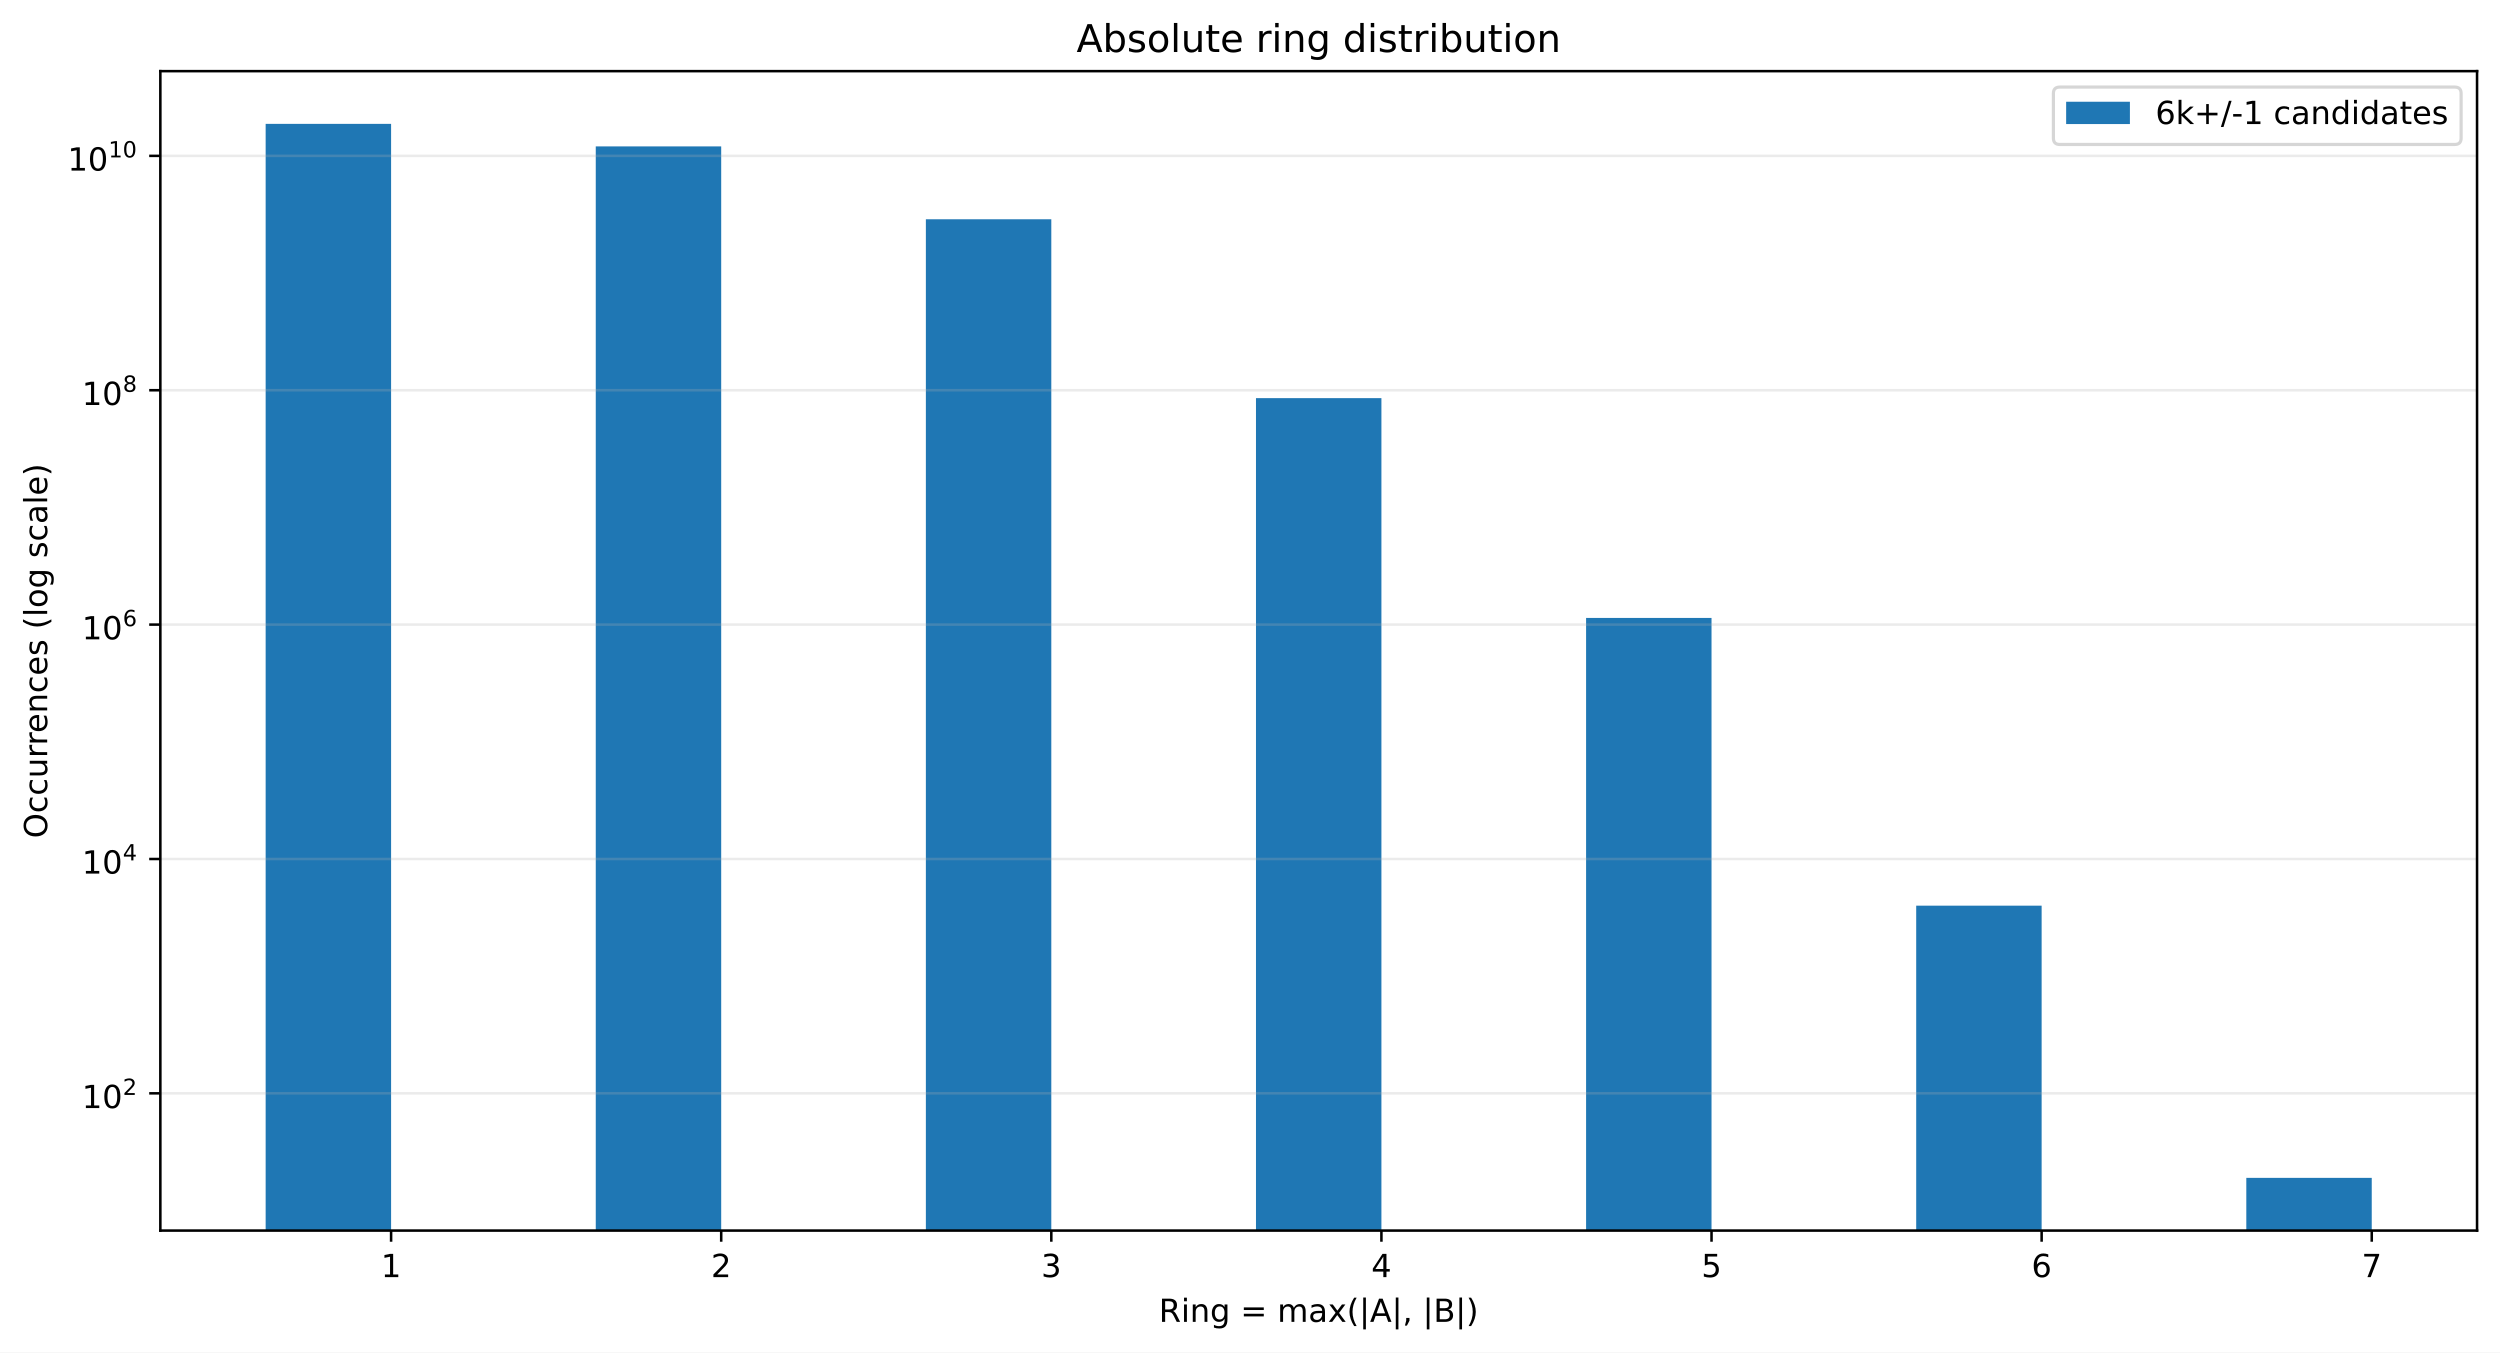
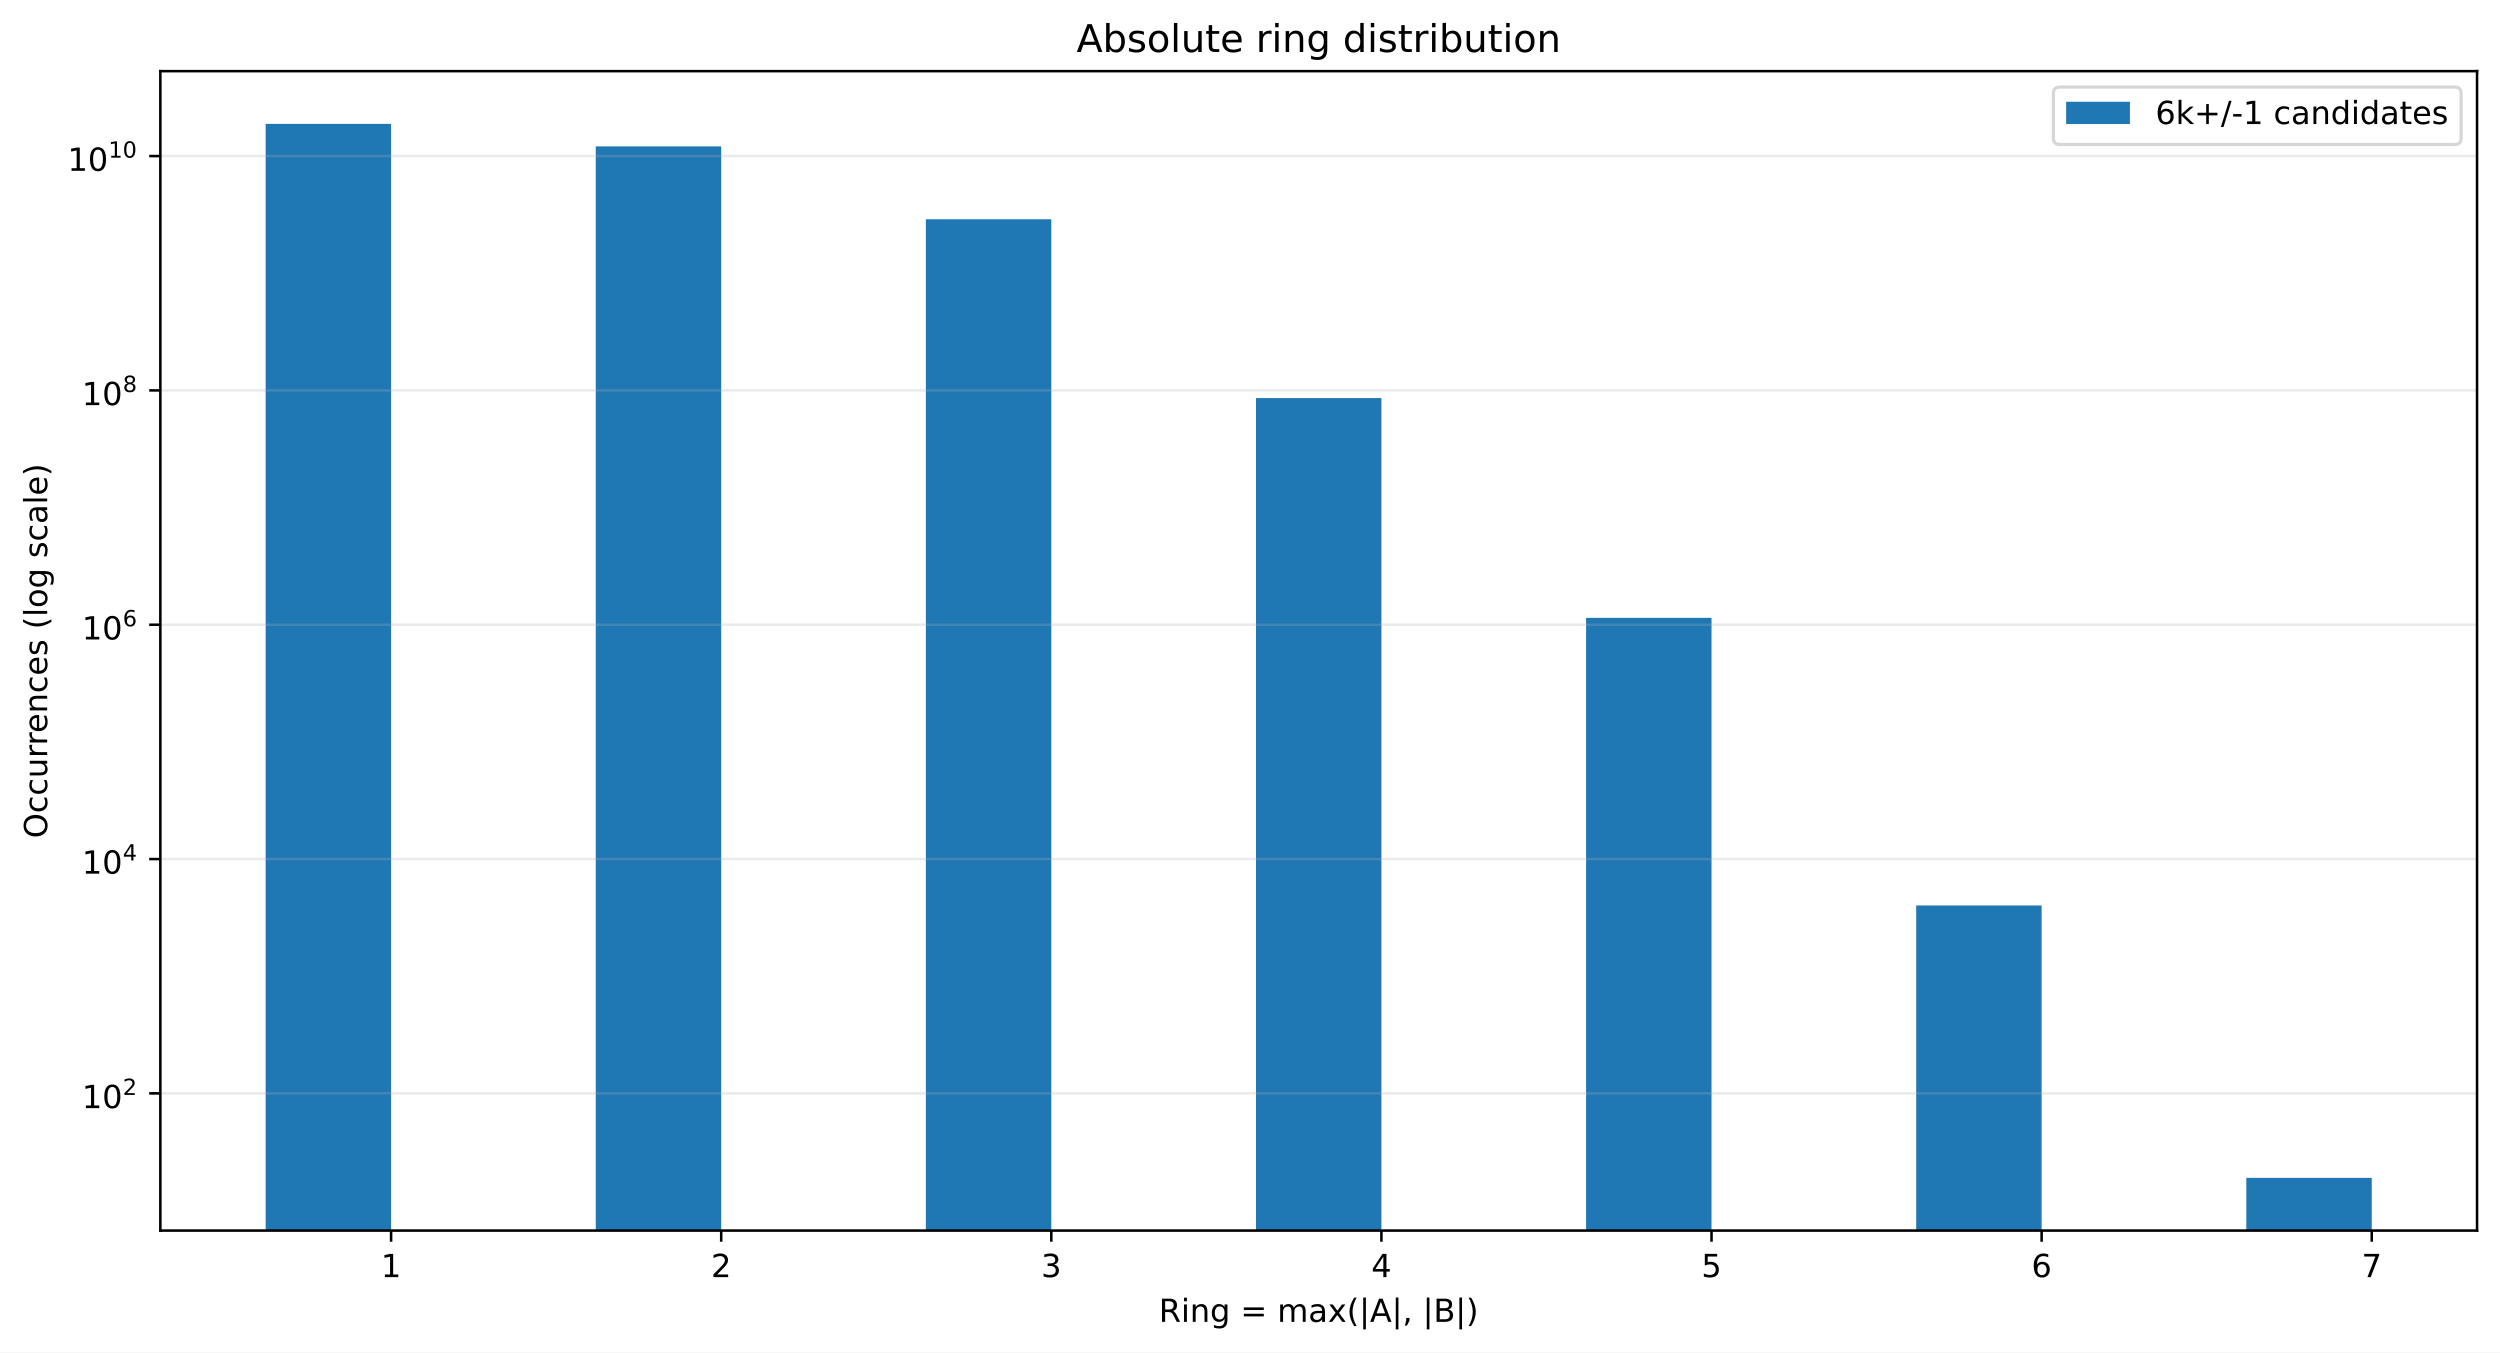
<svg xmlns="http://www.w3.org/2000/svg" xmlns:xlink="http://www.w3.org/1999/xlink" width="784.258pt" height="424.28pt" viewBox="0 0 784.258 424.28" version="1.1">
  <defs>
    <style type="text/css">*{stroke-linejoin: round; stroke-linecap: butt}</style>
  </defs>
  <g id="figure_1">
    <g id="patch_1">
      <path d="M 0 424.28  L 784.258 424.28  L 784.258 0  L 0 0  z " style="fill: #ffffff" />
    </g>
    <g id="axes_1">
      <g id="patch_2">
        <path d="M 50.301 386.036  L 777.058 386.036  L 777.058 22.318  L 50.301 22.318  z " style="fill: #ffffff" />
      </g>
      <g id="patch_3">
-         <path d="M 83.335 37178.802  L 122.687 37178.802  L 122.687 38.851  L 83.335 38.851  z " clip-path="url(#p5c1b59677d)" style="fill: #1f77b4" />
+         <path d="M 83.335 37170.611  L 122.687 37170.611  L 122.687 38.851  L 83.335 38.851  z " clip-path="url(#pb9c17d4bfa)" style="fill: #1f77b4" />
      </g>
      <g id="patch_4">
-         <path d="M 186.891 37178.802  L 226.243 37178.802  L 226.243 45.927  L 186.891 45.927  z " clip-path="url(#p5c1b59677d)" style="fill: #1f77b4" />
+         <path d="M 186.891 37170.611  L 226.243 37170.611  L 226.243 45.925  L 186.891 45.925  z " clip-path="url(#pb9c17d4bfa)" style="fill: #1f77b4" />
      </g>
      <g id="patch_5">
-         <path d="M 290.448 37178.802  L 329.799 37178.802  L 329.799 68.781  L 290.448 68.781  z " clip-path="url(#p5c1b59677d)" style="fill: #1f77b4" />
+         <path d="M 290.448 37170.611  L 329.799 37170.611  L 329.799 68.775  L 290.448 68.775  z " clip-path="url(#pb9c17d4bfa)" style="fill: #1f77b4" />
      </g>
      <g id="patch_6">
-         <path d="M 394.004 37178.802  L 433.355 37178.802  L 433.355 124.901  L 394.004 124.901  z " clip-path="url(#p5c1b59677d)" style="fill: #1f77b4" />
+         <path d="M 394.004 37170.611  L 433.355 37170.611  L 433.355 124.882  L 394.004 124.882  z " clip-path="url(#pb9c17d4bfa)" style="fill: #1f77b4" />
      </g>
      <g id="patch_7">
-         <path d="M 497.56 37178.802  L 536.912 37178.802  L 536.912 193.851  L 497.56 193.851  z " clip-path="url(#p5c1b59677d)" style="fill: #1f77b4" />
+         <path d="M 497.56 37170.611  L 536.912 37170.611  L 536.912 193.817  L 497.56 193.817  z " clip-path="url(#pb9c17d4bfa)" style="fill: #1f77b4" />
      </g>
      <g id="patch_8">
-         <path d="M 601.116 37178.802  L 640.468 37178.802  L 640.468 284.105  L 601.116 284.105  z " clip-path="url(#p5c1b59677d)" style="fill: #1f77b4" />
+         <path d="M 601.116 37170.611  L 640.468 37170.611  L 640.468 284.052  L 601.116 284.052  z " clip-path="url(#pb9c17d4bfa)" style="fill: #1f77b4" />
      </g>
      <g id="patch_9">
-         <path d="M 704.673 37178.802  L 744.024 37178.802  L 744.024 369.503  L 704.673 369.503  z " clip-path="url(#p5c1b59677d)" style="fill: #1f77b4" />
+         <path d="M 704.673 37170.611  L 744.024 37170.611  L 744.024 369.503  L 704.673 369.503  z " clip-path="url(#pb9c17d4bfa)" style="fill: #1f77b4" />
      </g>
      <g id="matplotlib.axis_1">
        <g id="xtick_1">
          <g id="line2d_1">
            <defs>
-               <path id="m021bed8cf9" d="M 0 0  L 0 3.5  " style="stroke: #000000; stroke-width: 0.8" />
+               <path id="m575de78c8d" d="M 0 0  L 0 3.5  " style="stroke: #000000; stroke-width: 0.8" />
            </defs>
            <g>
-               <use xlink:href="#m021bed8cf9" x="122.687" y="386.036" style="stroke: #000000; stroke-width: 0.8" />
+               <use xlink:href="#m575de78c8d" x="122.687" y="386.036" style="stroke: #000000; stroke-width: 0.8" />
            </g>
          </g>
          <g id="text_1">
            <g transform="translate(119.5053 400.6334) scale(0.1 -0.1)">
              <defs>
                <path id="DejaVuSans-14" d="M 794 531  L 1825 531  L 1825 4091  L 703 3866  L 703 4441  L 1819 4666  L 2450 4666  L 2450 531  L 3481 531  L 3481 0  L 794 0  L 794 531  z " transform="scale(0.015625)" />
              </defs>
              <use xlink:href="#DejaVuSans-14" />
            </g>
          </g>
        </g>
        <g id="xtick_2">
          <g id="line2d_2">
            <g>
-               <use xlink:href="#m021bed8cf9" x="226.243" y="386.036" style="stroke: #000000; stroke-width: 0.8" />
+               <use xlink:href="#m575de78c8d" x="226.243" y="386.036" style="stroke: #000000; stroke-width: 0.8" />
            </g>
          </g>
          <g id="text_2">
            <g transform="translate(223.0616 400.6334) scale(0.1 -0.1)">
              <defs>
                <path id="DejaVuSans-15" d="M 1228 531  L 3431 531  L 3431 0  L 469 0  L 469 531  Q 828 903 1448 1529  Q 2069 2156 2228 2338  Q 2531 2678 2651 2914  Q 2772 3150 2772 3378  Q 2772 3750 2511 3984  Q 2250 4219 1831 4219  Q 1534 4219 1204 4116  Q 875 4013 500 3803  L 500 4441  Q 881 4594 1212 4672  Q 1544 4750 1819 4750  Q 2544 4750 2975 4387  Q 3406 4025 3406 3419  Q 3406 3131 3298 2873  Q 3191 2616 2906 2266  Q 2828 2175 2409 1742  Q 1991 1309 1228 531  z " transform="scale(0.015625)" />
              </defs>
              <use xlink:href="#DejaVuSans-15" />
            </g>
          </g>
        </g>
        <g id="xtick_3">
          <g id="line2d_3">
            <g>
-               <use xlink:href="#m021bed8cf9" x="329.799" y="386.036" style="stroke: #000000; stroke-width: 0.8" />
+               <use xlink:href="#m575de78c8d" x="329.799" y="386.036" style="stroke: #000000; stroke-width: 0.8" />
            </g>
          </g>
          <g id="text_3">
            <g transform="translate(326.6178 400.6334) scale(0.1 -0.1)">
              <defs>
                <path id="DejaVuSans-16" d="M 2597 2516  Q 3050 2419 3304 2112  Q 3559 1806 3559 1356  Q 3559 666 3084 287  Q 2609 -91 1734 -91  Q 1441 -91 1130 -33  Q 819 25 488 141  L 488 750  Q 750 597 1062 519  Q 1375 441 1716 441  Q 2309 441 2620 675  Q 2931 909 2931 1356  Q 2931 1769 2642 2001  Q 2353 2234 1838 2234  L 1294 2234  L 1294 2753  L 1863 2753  Q 2328 2753 2575 2939  Q 2822 3125 2822 3475  Q 2822 3834 2567 4026  Q 2313 4219 1838 4219  Q 1578 4219 1281 4162  Q 984 4106 628 3988  L 628 4550  Q 988 4650 1302 4700  Q 1616 4750 1894 4750  Q 2613 4750 3031 4423  Q 3450 4097 3450 3541  Q 3450 3153 3228 2886  Q 3006 2619 2597 2516  z " transform="scale(0.015625)" />
              </defs>
              <use xlink:href="#DejaVuSans-16" />
            </g>
          </g>
        </g>
        <g id="xtick_4">
          <g id="line2d_4">
            <g>
-               <use xlink:href="#m021bed8cf9" x="433.355" y="386.036" style="stroke: #000000; stroke-width: 0.8" />
+               <use xlink:href="#m575de78c8d" x="433.355" y="386.036" style="stroke: #000000; stroke-width: 0.8" />
            </g>
          </g>
          <g id="text_4">
            <g transform="translate(430.174 400.6334) scale(0.1 -0.1)">
              <defs>
                <path id="DejaVuSans-17" d="M 2419 4116  L 825 1625  L 2419 1625  L 2419 4116  z M 2253 4666  L 3047 4666  L 3047 1625  L 3713 1625  L 3713 1100  L 3047 1100  L 3047 0  L 2419 0  L 2419 1100  L 313 1100  L 313 1709  L 2253 4666  z " transform="scale(0.015625)" />
              </defs>
              <use xlink:href="#DejaVuSans-17" />
            </g>
          </g>
        </g>
        <g id="xtick_5">
          <g id="line2d_5">
            <g>
-               <use xlink:href="#m021bed8cf9" x="536.912" y="386.036" style="stroke: #000000; stroke-width: 0.8" />
+               <use xlink:href="#m575de78c8d" x="536.912" y="386.036" style="stroke: #000000; stroke-width: 0.8" />
            </g>
          </g>
          <g id="text_5">
            <g transform="translate(533.7303 400.6334) scale(0.1 -0.1)">
              <defs>
                <path id="DejaVuSans-18" d="M 691 4666  L 3169 4666  L 3169 4134  L 1269 4134  L 1269 2991  Q 1406 3038 1543 3061  Q 1681 3084 1819 3084  Q 2600 3084 3056 2656  Q 3513 2228 3513 1497  Q 3513 744 3044 326  Q 2575 -91 1722 -91  Q 1428 -91 1123 -41  Q 819 9 494 109  L 494 744  Q 775 591 1075 516  Q 1375 441 1709 441  Q 2250 441 2565 725  Q 2881 1009 2881 1497  Q 2881 1984 2565 2268  Q 2250 2553 1709 2553  Q 1456 2553 1204 2497  Q 953 2441 691 2322  L 691 4666  z " transform="scale(0.015625)" />
              </defs>
              <use xlink:href="#DejaVuSans-18" />
            </g>
          </g>
        </g>
        <g id="xtick_6">
          <g id="line2d_6">
            <g>
-               <use xlink:href="#m021bed8cf9" x="640.468" y="386.036" style="stroke: #000000; stroke-width: 0.8" />
+               <use xlink:href="#m575de78c8d" x="640.468" y="386.036" style="stroke: #000000; stroke-width: 0.8" />
            </g>
          </g>
          <g id="text_6">
            <g transform="translate(637.2865 400.6334) scale(0.1 -0.1)">
              <defs>
                <path id="DejaVuSans-19" d="M 2113 2584  Q 1688 2584 1439 2293  Q 1191 2003 1191 1497  Q 1191 994 1439 701  Q 1688 409 2113 409  Q 2538 409 2786 701  Q 3034 994 3034 1497  Q 3034 2003 2786 2293  Q 2538 2584 2113 2584  z M 3366 4563  L 3366 3988  Q 3128 4100 2886 4159  Q 2644 4219 2406 4219  Q 1781 4219 1451 3797  Q 1122 3375 1075 2522  Q 1259 2794 1537 2939  Q 1816 3084 2150 3084  Q 2853 3084 3261 2657  Q 3669 2231 3669 1497  Q 3669 778 3244 343  Q 2819 -91 2113 -91  Q 1303 -91 875 529  Q 447 1150 447 2328  Q 447 3434 972 4092  Q 1497 4750 2381 4750  Q 2619 4750 2861 4703  Q 3103 4656 3366 4563  z " transform="scale(0.015625)" />
              </defs>
              <use xlink:href="#DejaVuSans-19" />
            </g>
          </g>
        </g>
        <g id="xtick_7">
          <g id="line2d_7">
            <g>
-               <use xlink:href="#m021bed8cf9" x="744.024" y="386.036" style="stroke: #000000; stroke-width: 0.8" />
+               <use xlink:href="#m575de78c8d" x="744.024" y="386.036" style="stroke: #000000; stroke-width: 0.8" />
            </g>
          </g>
          <g id="text_7">
            <g transform="translate(740.8427 400.6334) scale(0.1 -0.1)">
              <defs>
                <path id="DejaVuSans-1a" d="M 525 4666  L 3525 4666  L 3525 4397  L 1831 0  L 1172 0  L 2766 4134  L 525 4134  L 525 4666  z " transform="scale(0.015625)" />
              </defs>
              <use xlink:href="#DejaVuSans-1a" />
            </g>
          </g>
        </g>
        <g id="text_8">
          <g transform="translate(363.5437 414.678) scale(0.1 -0.1)">
            <defs>
              <path id="DejaVuSans-35" d="M 2841 2188  Q 3044 2119 3236 1894  Q 3428 1669 3622 1275  L 4263 0  L 3584 0  L 2988 1197  Q 2756 1666 2539 1819  Q 2322 1972 1947 1972  L 1259 1972  L 1259 0  L 628 0  L 628 4666  L 2053 4666  Q 2853 4666 3247 4331  Q 3641 3997 3641 3322  Q 3641 2881 3436 2590  Q 3231 2300 2841 2188  z M 1259 4147  L 1259 2491  L 2053 2491  Q 2509 2491 2742 2702  Q 2975 2913 2975 3322  Q 2975 3731 2742 3939  Q 2509 4147 2053 4147  L 1259 4147  z " transform="scale(0.015625)" />
              <path id="DejaVuSans-4c" d="M 603 3500  L 1178 3500  L 1178 0  L 603 0  L 603 3500  z M 603 4863  L 1178 4863  L 1178 4134  L 603 4134  L 603 4863  z " transform="scale(0.015625)" />
              <path id="DejaVuSans-51" d="M 3513 2113  L 3513 0  L 2938 0  L 2938 2094  Q 2938 2591 2744 2837  Q 2550 3084 2163 3084  Q 1697 3084 1428 2787  Q 1159 2491 1159 1978  L 1159 0  L 581 0  L 581 3500  L 1159 3500  L 1159 2956  Q 1366 3272 1645 3428  Q 1925 3584 2291 3584  Q 2894 3584 3203 3211  Q 3513 2838 3513 2113  z " transform="scale(0.015625)" />
              <path id="DejaVuSans-4a" d="M 2906 1791  Q 2906 2416 2648 2759  Q 2391 3103 1925 3103  Q 1463 3103 1205 2759  Q 947 2416 947 1791  Q 947 1169 1205 825  Q 1463 481 1925 481  Q 2391 481 2648 825  Q 2906 1169 2906 1791  z M 3481 434  Q 3481 -459 3084 -895  Q 2688 -1331 1869 -1331  Q 1566 -1331 1297 -1286  Q 1028 -1241 775 -1147  L 775 -588  Q 1028 -725 1275 -790  Q 1522 -856 1778 -856  Q 2344 -856 2625 -561  Q 2906 -266 2906 331  L 2906 616  Q 2728 306 2450 153  Q 2172 0 1784 0  Q 1141 0 747 490  Q 353 981 353 1791  Q 353 2603 747 3093  Q 1141 3584 1784 3584  Q 2172 3584 2450 3431  Q 2728 3278 2906 2969  L 2906 3500  L 3481 3500  L 3481 434  z " transform="scale(0.015625)" />
              <path id="DejaVuSans-3" transform="scale(0.015625)" />
              <path id="DejaVuSans-20" d="M 678 2906  L 4684 2906  L 4684 2381  L 678 2381  L 678 2906  z M 678 1631  L 4684 1631  L 4684 1100  L 678 1100  L 678 1631  z " transform="scale(0.015625)" />
              <path id="DejaVuSans-50" d="M 3328 2828  Q 3544 3216 3844 3400  Q 4144 3584 4550 3584  Q 5097 3584 5394 3201  Q 5691 2819 5691 2113  L 5691 0  L 5113 0  L 5113 2094  Q 5113 2597 4934 2840  Q 4756 3084 4391 3084  Q 3944 3084 3684 2787  Q 3425 2491 3425 1978  L 3425 0  L 2847 0  L 2847 2094  Q 2847 2600 2669 2842  Q 2491 3084 2119 3084  Q 1678 3084 1418 2786  Q 1159 2488 1159 1978  L 1159 0  L 581 0  L 581 3500  L 1159 3500  L 1159 2956  Q 1356 3278 1631 3431  Q 1906 3584 2284 3584  Q 2666 3584 2933 3390  Q 3200 3197 3328 2828  z " transform="scale(0.015625)" />
              <path id="DejaVuSans-44" d="M 2194 1759  Q 1497 1759 1228 1600  Q 959 1441 959 1056  Q 959 750 1161 570  Q 1363 391 1709 391  Q 2188 391 2477 730  Q 2766 1069 2766 1631  L 2766 1759  L 2194 1759  z M 3341 1997  L 3341 0  L 2766 0  L 2766 531  Q 2569 213 2275 61  Q 1981 -91 1556 -91  Q 1019 -91 701 211  Q 384 513 384 1019  Q 384 1609 779 1909  Q 1175 2209 1959 2209  L 2766 2209  L 2766 2266  Q 2766 2663 2505 2880  Q 2244 3097 1772 3097  Q 1472 3097 1187 3025  Q 903 2953 641 2809  L 641 3341  Q 956 3463 1253 3523  Q 1550 3584 1831 3584  Q 2591 3584 2966 3190  Q 3341 2797 3341 1997  z " transform="scale(0.015625)" />
              <path id="DejaVuSans-5b" d="M 3513 3500  L 2247 1797  L 3578 0  L 2900 0  L 1881 1375  L 863 0  L 184 0  L 1544 1831  L 300 3500  L 978 3500  L 1906 2253  L 2834 3500  L 3513 3500  z " transform="scale(0.015625)" />
              <path id="DejaVuSans-b" d="M 1984 4856  Q 1566 4138 1362 3434  Q 1159 2731 1159 2009  Q 1159 1288 1364 580  Q 1569 -128 1984 -844  L 1484 -844  Q 1016 -109 783 600  Q 550 1309 550 2009  Q 550 2706 781 3412  Q 1013 4119 1484 4856  L 1984 4856  z " transform="scale(0.015625)" />
              <path id="DejaVuSans-5f" d="M 1344 4891  L 1344 -1509  L 813 -1509  L 813 4891  L 1344 4891  z " transform="scale(0.015625)" />
              <path id="DejaVuSans-24" d="M 2188 4044  L 1331 1722  L 3047 1722  L 2188 4044  z M 1831 4666  L 2547 4666  L 4325 0  L 3669 0  L 3244 1197  L 1141 1197  L 716 0  L 50 0  L 1831 4666  z " transform="scale(0.015625)" />
              <path id="DejaVuSans-f" d="M 750 794  L 1409 794  L 1409 256  L 897 -744  L 494 -744  L 750 256  L 750 794  z " transform="scale(0.015625)" />
              <path id="DejaVuSans-25" d="M 1259 2228  L 1259 519  L 2272 519  Q 2781 519 3026 730  Q 3272 941 3272 1375  Q 3272 1813 3026 2020  Q 2781 2228 2272 2228  L 1259 2228  z M 1259 4147  L 1259 2741  L 2194 2741  Q 2656 2741 2882 2914  Q 3109 3088 3109 3444  Q 3109 3797 2882 3972  Q 2656 4147 2194 4147  L 1259 4147  z M 628 4666  L 2241 4666  Q 2963 4666 3353 4366  Q 3744 4066 3744 3513  Q 3744 3084 3544 2831  Q 3344 2578 2956 2516  Q 3422 2416 3680 2098  Q 3938 1781 3938 1306  Q 3938 681 3513 340  Q 3088 0 2303 0  L 628 0  L 628 4666  z " transform="scale(0.015625)" />
              <path id="DejaVuSans-c" d="M 513 4856  L 1013 4856  Q 1481 4119 1714 3412  Q 1947 2706 1947 2009  Q 1947 1309 1714 600  Q 1481 -109 1013 -844  L 513 -844  Q 928 -128 1133 580  Q 1338 1288 1338 2009  Q 1338 2731 1133 3434  Q 928 4138 513 4856  z " transform="scale(0.015625)" />
            </defs>
            <use xlink:href="#DejaVuSans-35" />
            <use xlink:href="#DejaVuSans-4c" transform="translate(69.48438 0)" />
            <use xlink:href="#DejaVuSans-51" transform="translate(97.26562 0)" />
            <use xlink:href="#DejaVuSans-4a" transform="translate(160.6406 0)" />
            <use xlink:href="#DejaVuSans-3" transform="translate(224.125 0)" />
            <use xlink:href="#DejaVuSans-20" transform="translate(255.9062 0)" />
            <use xlink:href="#DejaVuSans-3" transform="translate(339.7031 0)" />
            <use xlink:href="#DejaVuSans-50" transform="translate(371.4844 0)" />
            <use xlink:href="#DejaVuSans-44" transform="translate(468.8906 0)" />
            <use xlink:href="#DejaVuSans-5b" transform="translate(530.1719 0)" />
            <use xlink:href="#DejaVuSans-b" transform="translate(589.3594 0)" />
            <use xlink:href="#DejaVuSans-5f" transform="translate(628.375 0)" />
            <use xlink:href="#DejaVuSans-24" transform="translate(662.0625 0)" />
            <use xlink:href="#DejaVuSans-5f" transform="translate(730.4688 0)" />
            <use xlink:href="#DejaVuSans-f" transform="translate(764.1562 0)" />
            <use xlink:href="#DejaVuSans-3" transform="translate(795.9375 0)" />
            <use xlink:href="#DejaVuSans-5f" transform="translate(827.7188 0)" />
            <use xlink:href="#DejaVuSans-25" transform="translate(861.4062 0)" />
            <use xlink:href="#DejaVuSans-5f" transform="translate(930.0156 0)" />
            <use xlink:href="#DejaVuSans-c" transform="translate(963.7031 0)" />
          </g>
        </g>
      </g>
      <g id="matplotlib.axis_2">
        <g id="ytick_1">
          <g id="line2d_8">
-             <path d="M 50.301 342.988  L 777.058 342.988  " clip-path="url(#p5c1b59677d)" style="fill: none; stroke: #b0b0b0; stroke-opacity: 0.25; stroke-width: 0.8; stroke-linecap: square" />
+             <path d="M 50.301 342.994  L 777.058 342.994  " clip-path="url(#pb9c17d4bfa)" style="fill: none; stroke: #b0b0b0; stroke-opacity: 0.25; stroke-width: 0.8; stroke-linecap: square" />
          </g>
          <g id="line2d_9">
            <defs>
-               <path id="m9269fd4881" d="M 0 0  L -3.5 0  " style="stroke: #000000; stroke-width: 0.8" />
+               <path id="m34b0ebc55c" d="M 0 0  L -3.5 0  " style="stroke: #000000; stroke-width: 0.8" />
            </defs>
            <g>
-               <use xlink:href="#m9269fd4881" x="50.301" y="342.988" style="stroke: #000000; stroke-width: 0.8" />
+               <use xlink:href="#m34b0ebc55c" x="50.301" y="342.994" style="stroke: #000000; stroke-width: 0.8" />
            </g>
          </g>
          <g id="text_9">
-             <g transform="translate(25.70078 347.6885) scale(0.1 -0.1)">
+             <g transform="translate(25.70078 347.6944) scale(0.1 -0.1)">
              <defs>
                <path id="DejaVuSans-13" d="M 2034 4250  Q 1547 4250 1301 3770  Q 1056 3291 1056 2328  Q 1056 1369 1301 889  Q 1547 409 2034 409  Q 2525 409 2770 889  Q 3016 1369 3016 2328  Q 3016 3291 2770 3770  Q 2525 4250 2034 4250  z M 2034 4750  Q 2819 4750 3233 4129  Q 3647 3509 3647 2328  Q 3647 1150 3233 529  Q 2819 -91 2034 -91  Q 1250 -91 836 529  Q 422 1150 422 2328  Q 422 3509 836 4129  Q 1250 4750 2034 4750  z " transform="scale(0.015625)" />
              </defs>
              <use xlink:href="#DejaVuSans-14" transform="translate(0 0.746875)" />
              <use xlink:href="#DejaVuSans-13" transform="translate(63.62305 0.746875)" />
              <use xlink:href="#DejaVuSans-15" transform="translate(128.2031 42.04688) scale(0.7)" />
            </g>
          </g>
        </g>
        <g id="ytick_2">
          <g id="line2d_10">
-             <path d="M 50.301 269.464  L 777.058 269.464  " clip-path="url(#p5c1b59677d)" style="fill: none; stroke: #b0b0b0; stroke-opacity: 0.25; stroke-width: 0.8; stroke-linecap: square" />
+             <path d="M 50.301 269.486  L 777.058 269.486  " clip-path="url(#pb9c17d4bfa)" style="fill: none; stroke: #b0b0b0; stroke-opacity: 0.25; stroke-width: 0.8; stroke-linecap: square" />
          </g>
          <g id="line2d_11">
            <g>
-               <use xlink:href="#m9269fd4881" x="50.301" y="269.464" style="stroke: #000000; stroke-width: 0.8" />
+               <use xlink:href="#m34b0ebc55c" x="50.301" y="269.486" style="stroke: #000000; stroke-width: 0.8" />
            </g>
          </g>
          <g id="text_10">
-             <g transform="translate(25.70078 274.1139) scale(0.1 -0.1)">
+             <g transform="translate(25.70078 274.1362) scale(0.1 -0.1)">
              <use xlink:href="#DejaVuSans-14" transform="translate(0 0.665625)" />
              <use xlink:href="#DejaVuSans-13" transform="translate(63.62305 0.665625)" />
              <use xlink:href="#DejaVuSans-17" transform="translate(128.2031 41.96563) scale(0.7)" />
            </g>
          </g>
        </g>
        <g id="ytick_3">
          <g id="line2d_12">
-             <path d="M 50.301 195.939  L 777.058 195.939  " clip-path="url(#p5c1b59677d)" style="fill: none; stroke: #b0b0b0; stroke-opacity: 0.25; stroke-width: 0.8; stroke-linecap: square" />
+             <path d="M 50.301 195.978  L 777.058 195.978  " clip-path="url(#pb9c17d4bfa)" style="fill: none; stroke: #b0b0b0; stroke-opacity: 0.25; stroke-width: 0.8; stroke-linecap: square" />
          </g>
          <g id="line2d_13">
            <g>
-               <use xlink:href="#m9269fd4881" x="50.301" y="195.939" style="stroke: #000000; stroke-width: 0.8" />
+               <use xlink:href="#m34b0ebc55c" x="50.301" y="195.978" style="stroke: #000000; stroke-width: 0.8" />
            </g>
          </g>
          <g id="text_11">
-             <g transform="translate(25.70078 200.6393) scale(0.1 -0.1)">
+             <g transform="translate(25.70078 200.678) scale(0.1 -0.1)">
              <use xlink:href="#DejaVuSans-14" transform="translate(0 0.746875)" />
              <use xlink:href="#DejaVuSans-13" transform="translate(63.62305 0.746875)" />
              <use xlink:href="#DejaVuSans-19" transform="translate(128.2031 42.04688) scale(0.7)" />
            </g>
          </g>
        </g>
        <g id="ytick_4">
          <g id="line2d_14">
-             <path d="M 50.301 122.415  L 777.058 122.415  " clip-path="url(#p5c1b59677d)" style="fill: none; stroke: #b0b0b0; stroke-opacity: 0.25; stroke-width: 0.8; stroke-linecap: square" />
+             <path d="M 50.301 122.47  L 777.058 122.47  " clip-path="url(#pb9c17d4bfa)" style="fill: none; stroke: #b0b0b0; stroke-opacity: 0.25; stroke-width: 0.8; stroke-linecap: square" />
          </g>
          <g id="line2d_15">
            <g>
-               <use xlink:href="#m9269fd4881" x="50.301" y="122.415" style="stroke: #000000; stroke-width: 0.8" />
+               <use xlink:href="#m34b0ebc55c" x="50.301" y="122.47" style="stroke: #000000; stroke-width: 0.8" />
            </g>
          </g>
          <g id="text_12">
-             <g transform="translate(25.70078 127.1148) scale(0.1 -0.1)">
+             <g transform="translate(25.70078 127.1697) scale(0.1 -0.1)">
              <defs>
                <path id="DejaVuSans-1b" d="M 2034 2216  Q 1584 2216 1326 1975  Q 1069 1734 1069 1313  Q 1069 891 1326 650  Q 1584 409 2034 409  Q 2484 409 2743 651  Q 3003 894 3003 1313  Q 3003 1734 2745 1975  Q 2488 2216 2034 2216  z M 1403 2484  Q 997 2584 770 2862  Q 544 3141 544 3541  Q 544 4100 942 4425  Q 1341 4750 2034 4750  Q 2731 4750 3128 4425  Q 3525 4100 3525 3541  Q 3525 3141 3298 2862  Q 3072 2584 2669 2484  Q 3125 2378 3379 2068  Q 3634 1759 3634 1313  Q 3634 634 3220 271  Q 2806 -91 2034 -91  Q 1263 -91 848 271  Q 434 634 434 1313  Q 434 1759 690 2068  Q 947 2378 1403 2484  z M 1172 3481  Q 1172 3119 1398 2916  Q 1625 2713 2034 2713  Q 2441 2713 2670 2916  Q 2900 3119 2900 3481  Q 2900 3844 2670 4047  Q 2441 4250 2034 4250  Q 1625 4250 1398 4047  Q 1172 3844 1172 3481  z " transform="scale(0.015625)" />
              </defs>
              <use xlink:href="#DejaVuSans-14" transform="translate(0 0.746875)" />
              <use xlink:href="#DejaVuSans-13" transform="translate(63.62305 0.746875)" />
              <use xlink:href="#DejaVuSans-1b" transform="translate(128.2031 42.04688) scale(0.7)" />
            </g>
          </g>
        </g>
        <g id="ytick_5">
          <g id="line2d_16">
-             <path d="M 50.301 48.89  L 777.058 48.89  " clip-path="url(#p5c1b59677d)" style="fill: none; stroke: #b0b0b0; stroke-opacity: 0.25; stroke-width: 0.8; stroke-linecap: square" />
+             <path d="M 50.301 48.962  L 777.058 48.962  " clip-path="url(#pb9c17d4bfa)" style="fill: none; stroke: #b0b0b0; stroke-opacity: 0.25; stroke-width: 0.8; stroke-linecap: square" />
          </g>
          <g id="line2d_17">
            <g>
-               <use xlink:href="#m9269fd4881" x="50.301" y="48.89" style="stroke: #000000; stroke-width: 0.8" />
+               <use xlink:href="#m34b0ebc55c" x="50.301" y="48.962" style="stroke: #000000; stroke-width: 0.8" />
            </g>
          </g>
          <g id="text_13">
-             <g transform="translate(21.20078 53.59018) scale(0.1 -0.1)">
+             <g transform="translate(21.20078 53.66153) scale(0.1 -0.1)">
              <use xlink:href="#DejaVuSans-14" transform="translate(0 0.746875)" />
              <use xlink:href="#DejaVuSans-13" transform="translate(63.62305 0.746875)" />
              <use xlink:href="#DejaVuSans-14" transform="translate(128.2031 42.04688) scale(0.7)" />
              <use xlink:href="#DejaVuSans-13" transform="translate(172.7393 42.04688) scale(0.7)" />
            </g>
          </g>
        </g>
        <g id="text_14">
          <g transform="translate(14.79844 262.9551) rotate(-90) scale(0.1 -0.1)">
            <defs>
              <path id="DejaVuSans-32" d="M 2522 4238  Q 1834 4238 1429 3725  Q 1025 3213 1025 2328  Q 1025 1447 1429 934  Q 1834 422 2522 422  Q 3209 422 3611 934  Q 4013 1447 4013 2328  Q 4013 3213 3611 3725  Q 3209 4238 2522 4238  z M 2522 4750  Q 3503 4750 4090 4092  Q 4678 3434 4678 2328  Q 4678 1225 4090 567  Q 3503 -91 2522 -91  Q 1538 -91 948 565  Q 359 1222 359 2328  Q 359 3434 948 4092  Q 1538 4750 2522 4750  z " transform="scale(0.015625)" />
              <path id="DejaVuSans-46" d="M 3122 3366  L 3122 2828  Q 2878 2963 2633 3030  Q 2388 3097 2138 3097  Q 1578 3097 1268 2742  Q 959 2388 959 1747  Q 959 1106 1268 751  Q 1578 397 2138 397  Q 2388 397 2633 464  Q 2878 531 3122 666  L 3122 134  Q 2881 22 2623 -34  Q 2366 -91 2075 -91  Q 1284 -91 818 406  Q 353 903 353 1747  Q 353 2603 823 3093  Q 1294 3584 2113 3584  Q 2378 3584 2631 3529  Q 2884 3475 3122 3366  z " transform="scale(0.015625)" />
              <path id="DejaVuSans-58" d="M 544 1381  L 544 3500  L 1119 3500  L 1119 1403  Q 1119 906 1312 657  Q 1506 409 1894 409  Q 2359 409 2629 706  Q 2900 1003 2900 1516  L 2900 3500  L 3475 3500  L 3475 0  L 2900 0  L 2900 538  Q 2691 219 2414 64  Q 2138 -91 1772 -91  Q 1169 -91 856 284  Q 544 659 544 1381  z M 1991 3584  L 1991 3584  z " transform="scale(0.015625)" />
              <path id="DejaVuSans-55" d="M 2631 2963  Q 2534 3019 2420 3045  Q 2306 3072 2169 3072  Q 1681 3072 1420 2755  Q 1159 2438 1159 1844  L 1159 0  L 581 0  L 581 3500  L 1159 3500  L 1159 2956  Q 1341 3275 1631 3429  Q 1922 3584 2338 3584  Q 2397 3584 2469 3576  Q 2541 3569 2628 3553  L 2631 2963  z " transform="scale(0.015625)" />
              <path id="DejaVuSans-48" d="M 3597 1894  L 3597 1613  L 953 1613  Q 991 1019 1311 708  Q 1631 397 2203 397  Q 2534 397 2845 478  Q 3156 559 3463 722  L 3463 178  Q 3153 47 2828 -22  Q 2503 -91 2169 -91  Q 1331 -91 842 396  Q 353 884 353 1716  Q 353 2575 817 3079  Q 1281 3584 2069 3584  Q 2775 3584 3186 3129  Q 3597 2675 3597 1894  z M 3022 2063  Q 3016 2534 2758 2815  Q 2500 3097 2075 3097  Q 1594 3097 1305 2825  Q 1016 2553 972 2059  L 3022 2063  z " transform="scale(0.015625)" />
              <path id="DejaVuSans-56" d="M 2834 3397  L 2834 2853  Q 2591 2978 2328 3040  Q 2066 3103 1784 3103  Q 1356 3103 1142 2972  Q 928 2841 928 2578  Q 928 2378 1081 2264  Q 1234 2150 1697 2047  L 1894 2003  Q 2506 1872 2764 1633  Q 3022 1394 3022 966  Q 3022 478 2636 193  Q 2250 -91 1575 -91  Q 1294 -91 989 -36  Q 684 19 347 128  L 347 722  Q 666 556 975 473  Q 1284 391 1588 391  Q 1994 391 2212 530  Q 2431 669 2431 922  Q 2431 1156 2273 1281  Q 2116 1406 1581 1522  L 1381 1569  Q 847 1681 609 1914  Q 372 2147 372 2553  Q 372 3047 722 3315  Q 1072 3584 1716 3584  Q 2034 3584 2315 3537  Q 2597 3491 2834 3397  z " transform="scale(0.015625)" />
              <path id="DejaVuSans-4f" d="M 603 4863  L 1178 4863  L 1178 0  L 603 0  L 603 4863  z " transform="scale(0.015625)" />
              <path id="DejaVuSans-52" d="M 1959 3097  Q 1497 3097 1228 2736  Q 959 2375 959 1747  Q 959 1119 1226 758  Q 1494 397 1959 397  Q 2419 397 2687 759  Q 2956 1122 2956 1747  Q 2956 2369 2687 2733  Q 2419 3097 1959 3097  z M 1959 3584  Q 2709 3584 3137 3096  Q 3566 2609 3566 1747  Q 3566 888 3137 398  Q 2709 -91 1959 -91  Q 1206 -91 779 398  Q 353 888 353 1747  Q 353 2609 779 3096  Q 1206 3584 1959 3584  z " transform="scale(0.015625)" />
            </defs>
            <use xlink:href="#DejaVuSans-32" />
            <use xlink:href="#DejaVuSans-46" transform="translate(78.71875 0)" />
            <use xlink:href="#DejaVuSans-46" transform="translate(133.7031 0)" />
            <use xlink:href="#DejaVuSans-58" transform="translate(188.6875 0)" />
            <use xlink:href="#DejaVuSans-55" transform="translate(252.0625 0)" />
            <use xlink:href="#DejaVuSans-55" transform="translate(291.4219 0)" />
            <use xlink:href="#DejaVuSans-48" transform="translate(330.3281 0)" />
            <use xlink:href="#DejaVuSans-51" transform="translate(391.8594 0)" />
            <use xlink:href="#DejaVuSans-46" transform="translate(455.2344 0)" />
            <use xlink:href="#DejaVuSans-48" transform="translate(510.2188 0)" />
            <use xlink:href="#DejaVuSans-56" transform="translate(571.75 0)" />
            <use xlink:href="#DejaVuSans-3" transform="translate(623.8438 0)" />
            <use xlink:href="#DejaVuSans-b" transform="translate(655.625 0)" />
            <use xlink:href="#DejaVuSans-4f" transform="translate(694.6406 0)" />
            <use xlink:href="#DejaVuSans-52" transform="translate(722.4219 0)" />
            <use xlink:href="#DejaVuSans-4a" transform="translate(783.6094 0)" />
            <use xlink:href="#DejaVuSans-3" transform="translate(847.0938 0)" />
            <use xlink:href="#DejaVuSans-56" transform="translate(878.875 0)" />
            <use xlink:href="#DejaVuSans-46" transform="translate(930.9688 0)" />
            <use xlink:href="#DejaVuSans-44" transform="translate(985.9531 0)" />
            <use xlink:href="#DejaVuSans-4f" transform="translate(1047.234 0)" />
            <use xlink:href="#DejaVuSans-48" transform="translate(1075.016 0)" />
            <use xlink:href="#DejaVuSans-c" transform="translate(1136.547 0)" />
          </g>
        </g>
      </g>
      <g id="patch_10">
        <path d="M 50.301 386.036  L 50.301 22.318  " style="fill: none; stroke: #000000; stroke-width: 0.8; stroke-linejoin: miter; stroke-linecap: square" />
      </g>
      <g id="patch_11">
        <path d="M 777.058 386.036  L 777.058 22.318  " style="fill: none; stroke: #000000; stroke-width: 0.8; stroke-linejoin: miter; stroke-linecap: square" />
      </g>
      <g id="patch_12">
        <path d="M 50.301 386.036  L 777.058 386.036  " style="fill: none; stroke: #000000; stroke-width: 0.8; stroke-linejoin: miter; stroke-linecap: square" />
      </g>
      <g id="patch_13">
        <path d="M 50.301 22.318  L 777.058 22.318  " style="fill: none; stroke: #000000; stroke-width: 0.8; stroke-linejoin: miter; stroke-linecap: square" />
      </g>
      <g id="text_15">
        <g transform="translate(337.7055 16.31812) scale(0.12 -0.12)">
          <defs>
            <path id="DejaVuSans-45" d="M 3116 1747  Q 3116 2381 2855 2742  Q 2594 3103 2138 3103  Q 1681 3103 1420 2742  Q 1159 2381 1159 1747  Q 1159 1113 1420 752  Q 1681 391 2138 391  Q 2594 391 2855 752  Q 3116 1113 3116 1747  z M 1159 2969  Q 1341 3281 1617 3432  Q 1894 3584 2278 3584  Q 2916 3584 3314 3078  Q 3713 2572 3713 1747  Q 3713 922 3314 415  Q 2916 -91 2278 -91  Q 1894 -91 1617 61  Q 1341 213 1159 525  L 1159 0  L 581 0  L 581 4863  L 1159 4863  L 1159 2969  z " transform="scale(0.015625)" />
            <path id="DejaVuSans-57" d="M 1172 4494  L 1172 3500  L 2356 3500  L 2356 3053  L 1172 3053  L 1172 1153  Q 1172 725 1289 603  Q 1406 481 1766 481  L 2356 481  L 2356 0  L 1766 0  Q 1100 0 847 248  Q 594 497 594 1153  L 594 3053  L 172 3053  L 172 3500  L 594 3500  L 594 4494  L 1172 4494  z " transform="scale(0.015625)" />
            <path id="DejaVuSans-47" d="M 2906 2969  L 2906 4863  L 3481 4863  L 3481 0  L 2906 0  L 2906 525  Q 2725 213 2448 61  Q 2172 -91 1784 -91  Q 1150 -91 751 415  Q 353 922 353 1747  Q 353 2572 751 3078  Q 1150 3584 1784 3584  Q 2172 3584 2448 3432  Q 2725 3281 2906 2969  z M 947 1747  Q 947 1113 1208 752  Q 1469 391 1925 391  Q 2381 391 2643 752  Q 2906 1113 2906 1747  Q 2906 2381 2643 2742  Q 2381 3103 1925 3103  Q 1469 3103 1208 2742  Q 947 2381 947 1747  z " transform="scale(0.015625)" />
          </defs>
          <use xlink:href="#DejaVuSans-24" />
          <use xlink:href="#DejaVuSans-45" transform="translate(68.40625 0)" />
          <use xlink:href="#DejaVuSans-56" transform="translate(131.8906 0)" />
          <use xlink:href="#DejaVuSans-52" transform="translate(183.9844 0)" />
          <use xlink:href="#DejaVuSans-4f" transform="translate(245.1719 0)" />
          <use xlink:href="#DejaVuSans-58" transform="translate(272.9531 0)" />
          <use xlink:href="#DejaVuSans-57" transform="translate(336.3281 0)" />
          <use xlink:href="#DejaVuSans-48" transform="translate(375.5312 0)" />
          <use xlink:href="#DejaVuSans-3" transform="translate(437.0625 0)" />
          <use xlink:href="#DejaVuSans-55" transform="translate(468.8438 0)" />
          <use xlink:href="#DejaVuSans-4c" transform="translate(509.9531 0)" />
          <use xlink:href="#DejaVuSans-51" transform="translate(537.7344 0)" />
          <use xlink:href="#DejaVuSans-4a" transform="translate(601.1094 0)" />
          <use xlink:href="#DejaVuSans-3" transform="translate(664.5938 0)" />
          <use xlink:href="#DejaVuSans-47" transform="translate(696.375 0)" />
          <use xlink:href="#DejaVuSans-4c" transform="translate(759.8594 0)" />
          <use xlink:href="#DejaVuSans-56" transform="translate(787.6406 0)" />
          <use xlink:href="#DejaVuSans-57" transform="translate(839.7344 0)" />
          <use xlink:href="#DejaVuSans-55" transform="translate(878.9375 0)" />
          <use xlink:href="#DejaVuSans-4c" transform="translate(920.0469 0)" />
          <use xlink:href="#DejaVuSans-45" transform="translate(947.8281 0)" />
          <use xlink:href="#DejaVuSans-58" transform="translate(1011.312 0)" />
          <use xlink:href="#DejaVuSans-57" transform="translate(1074.688 0)" />
          <use xlink:href="#DejaVuSans-4c" transform="translate(1113.891 0)" />
          <use xlink:href="#DejaVuSans-52" transform="translate(1141.672 0)" />
          <use xlink:href="#DejaVuSans-51" transform="translate(1202.859 0)" />
        </g>
      </g>
      <g id="legend_1">
        <g id="patch_14">
          <path d="M 646.158 45.319  L 770.058 45.319  Q 772.058 45.319 772.058 43.319  L 772.058 29.318  Q 772.058 27.318 770.058 27.318  L 646.158 27.318  Q 644.158 27.318 644.158 29.318  L 644.158 43.319  Q 644.158 45.319 646.158 45.319  z " style="fill: #ffffff; opacity: 0.8; stroke: #cccccc; stroke-linejoin: miter" />
        </g>
        <g id="patch_15">
          <path d="M 648.158 38.917  L 668.158 38.917  L 668.158 31.917  L 648.158 31.917  z " style="fill: #1f77b4" />
        </g>
        <g id="text_16">
          <g transform="translate(676.1584 38.91656) scale(0.1 -0.1)">
            <defs>
              <path id="DejaVuSans-4e" d="M 581 4863  L 1159 4863  L 1159 1991  L 2875 3500  L 3609 3500  L 1753 1863  L 3688 0  L 2938 0  L 1159 1709  L 1159 0  L 581 0  L 581 4863  z " transform="scale(0.015625)" />
              <path id="DejaVuSans-e" d="M 2944 4013  L 2944 2272  L 4684 2272  L 4684 1741  L 2944 1741  L 2944 0  L 2419 0  L 2419 1741  L 678 1741  L 678 2272  L 2419 2272  L 2419 4013  L 2944 4013  z " transform="scale(0.015625)" />
              <path id="DejaVuSans-12" d="M 1625 4666  L 2156 4666  L 531 -594  L 0 -594  L 1625 4666  z " transform="scale(0.015625)" />
              <path id="DejaVuSans-10" d="M 313 2009  L 1997 2009  L 1997 1497  L 313 1497  L 313 2009  z " transform="scale(0.015625)" />
            </defs>
            <use xlink:href="#DejaVuSans-19" />
            <use xlink:href="#DejaVuSans-4e" transform="translate(63.625 0)" />
            <use xlink:href="#DejaVuSans-e" transform="translate(121.5312 0)" />
            <use xlink:href="#DejaVuSans-12" transform="translate(205.3281 0)" />
            <use xlink:href="#DejaVuSans-10" transform="translate(239.0156 0)" />
            <use xlink:href="#DejaVuSans-14" transform="translate(275.0938 0)" />
            <use xlink:href="#DejaVuSans-3" transform="translate(338.7188 0)" />
            <use xlink:href="#DejaVuSans-46" transform="translate(370.5 0)" />
            <use xlink:href="#DejaVuSans-44" transform="translate(425.4844 0)" />
            <use xlink:href="#DejaVuSans-51" transform="translate(486.7656 0)" />
            <use xlink:href="#DejaVuSans-47" transform="translate(550.1406 0)" />
            <use xlink:href="#DejaVuSans-4c" transform="translate(613.625 0)" />
            <use xlink:href="#DejaVuSans-47" transform="translate(641.4062 0)" />
            <use xlink:href="#DejaVuSans-44" transform="translate(704.8906 0)" />
            <use xlink:href="#DejaVuSans-57" transform="translate(766.1719 0)" />
            <use xlink:href="#DejaVuSans-48" transform="translate(805.375 0)" />
            <use xlink:href="#DejaVuSans-56" transform="translate(866.9062 0)" />
          </g>
        </g>
      </g>
    </g>
  </g>
  <defs>
-     <clipPath id="p5c1b59677d">
+     <clipPath id="pb9c17d4bfa">
      <rect x="50.301" y="22.318" width="726.758" height="363.718" />
    </clipPath>
  </defs>
</svg>
